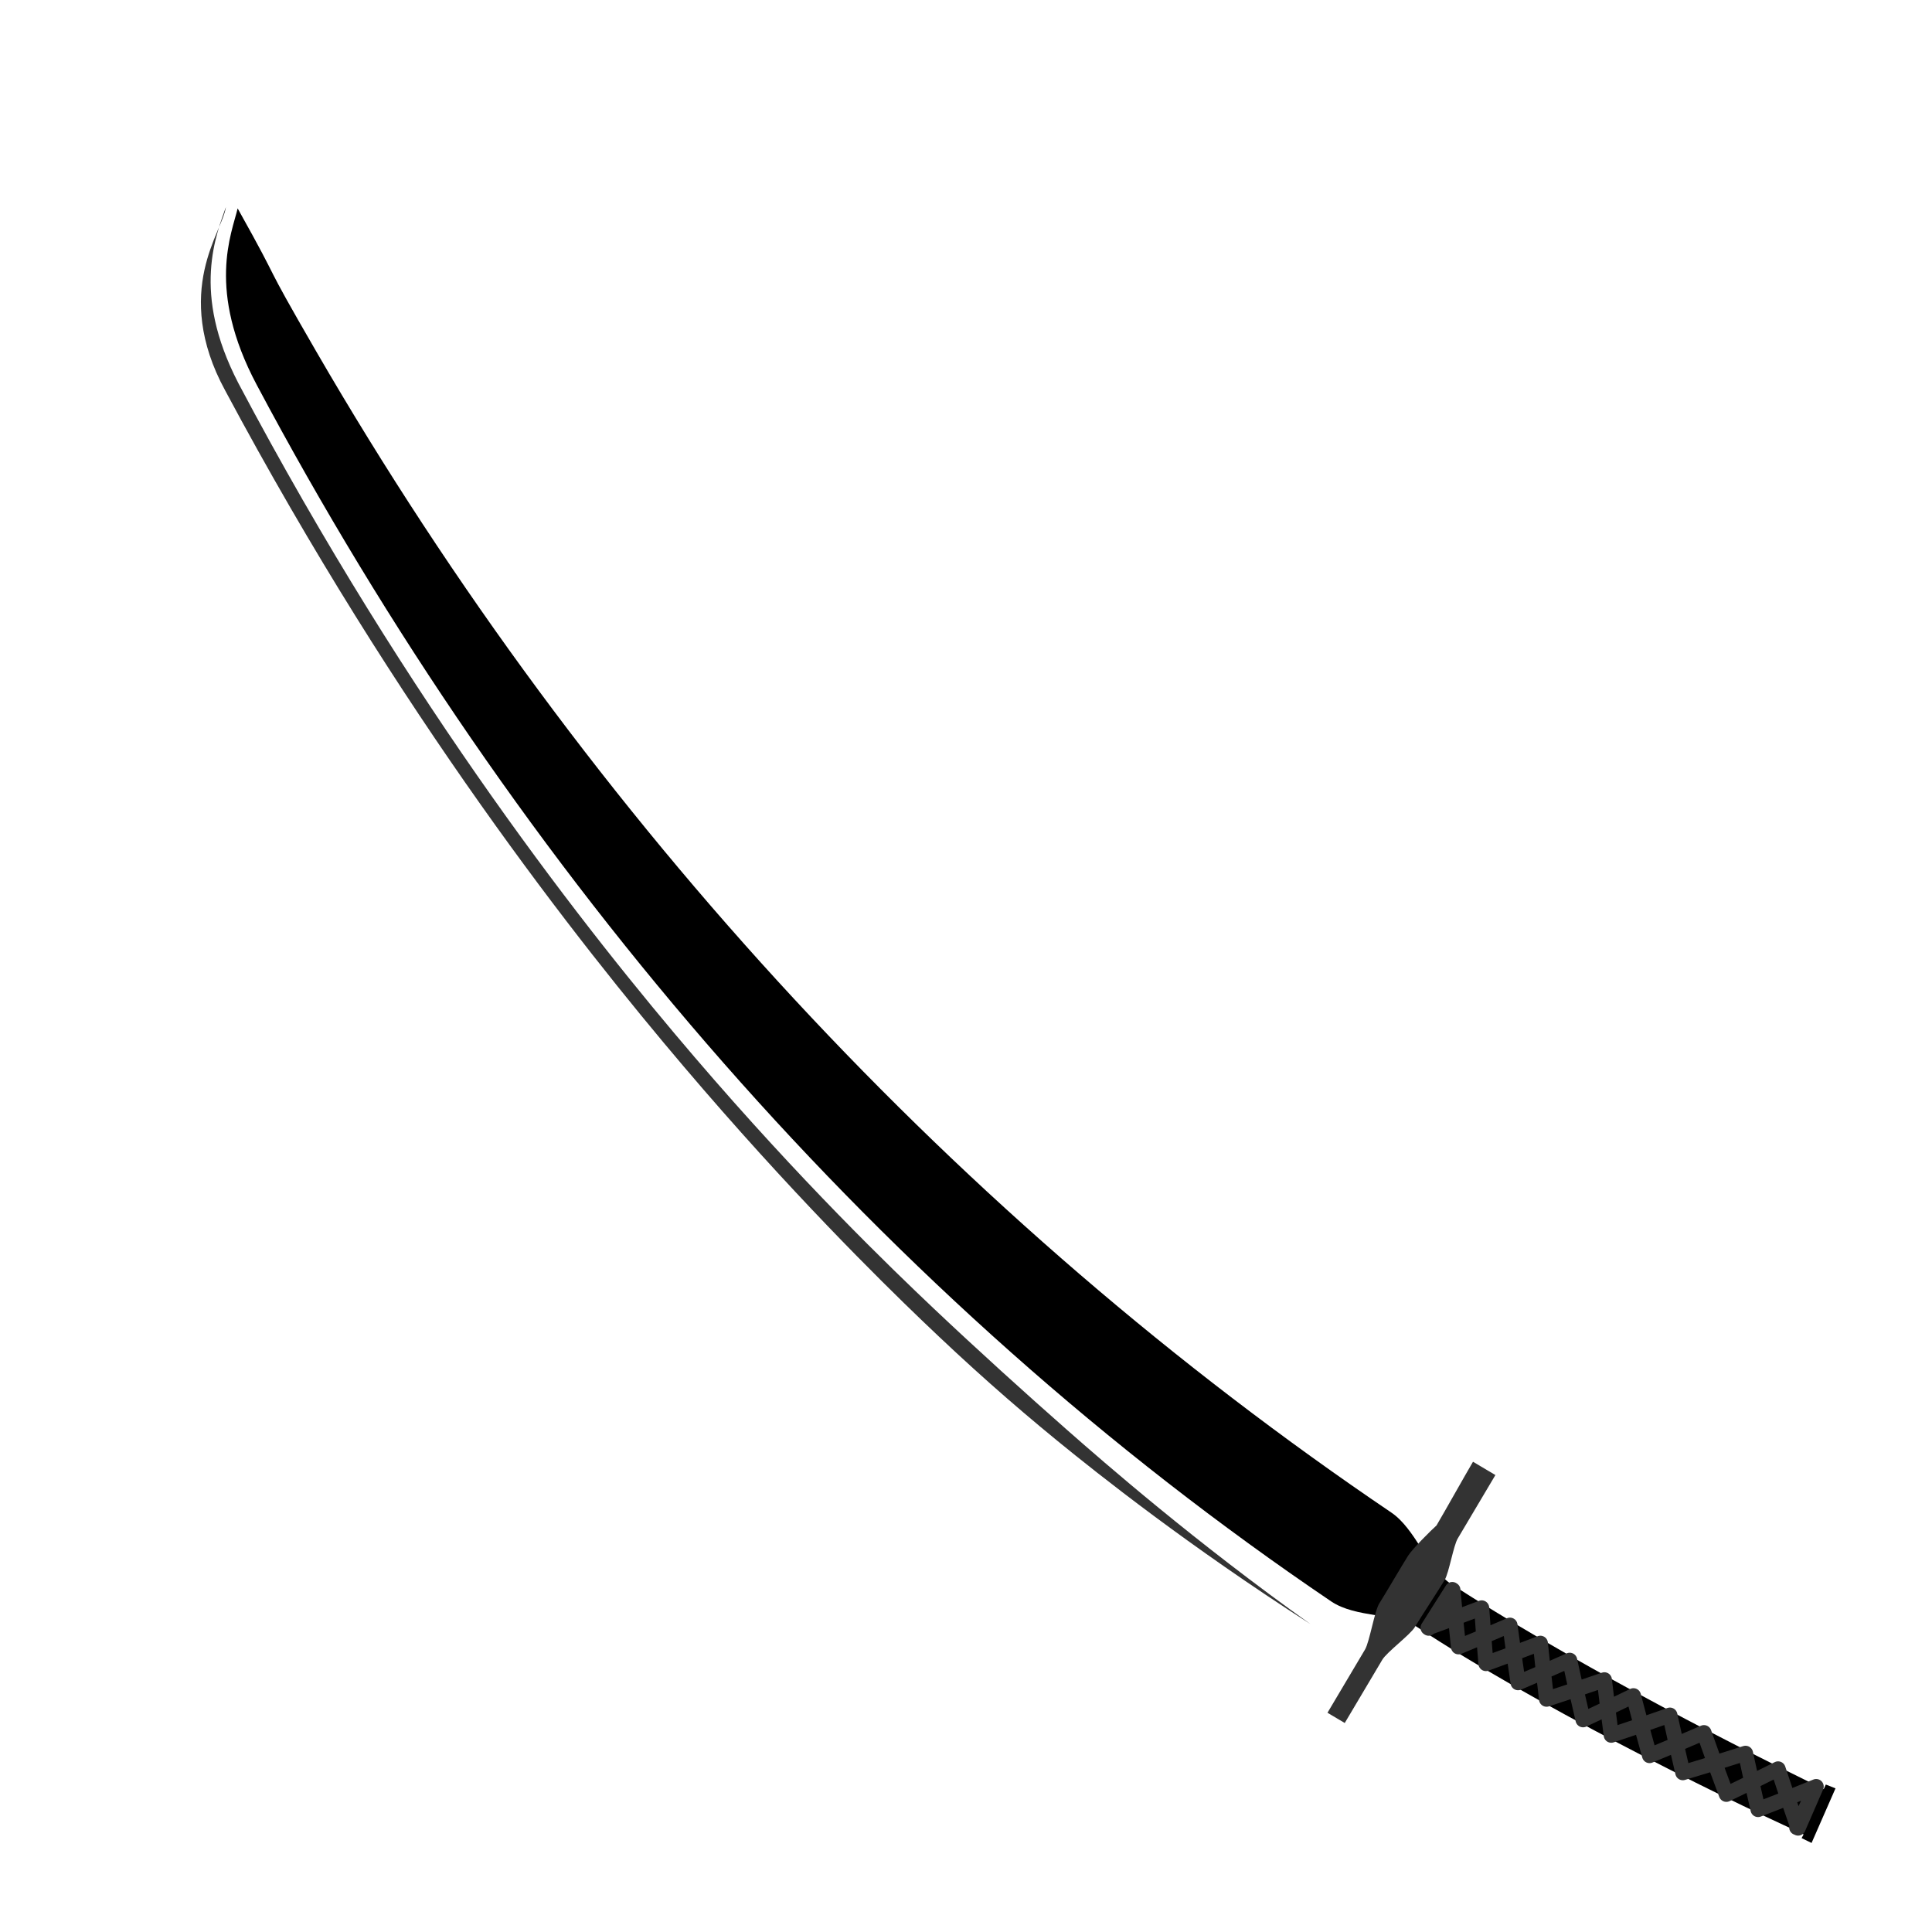
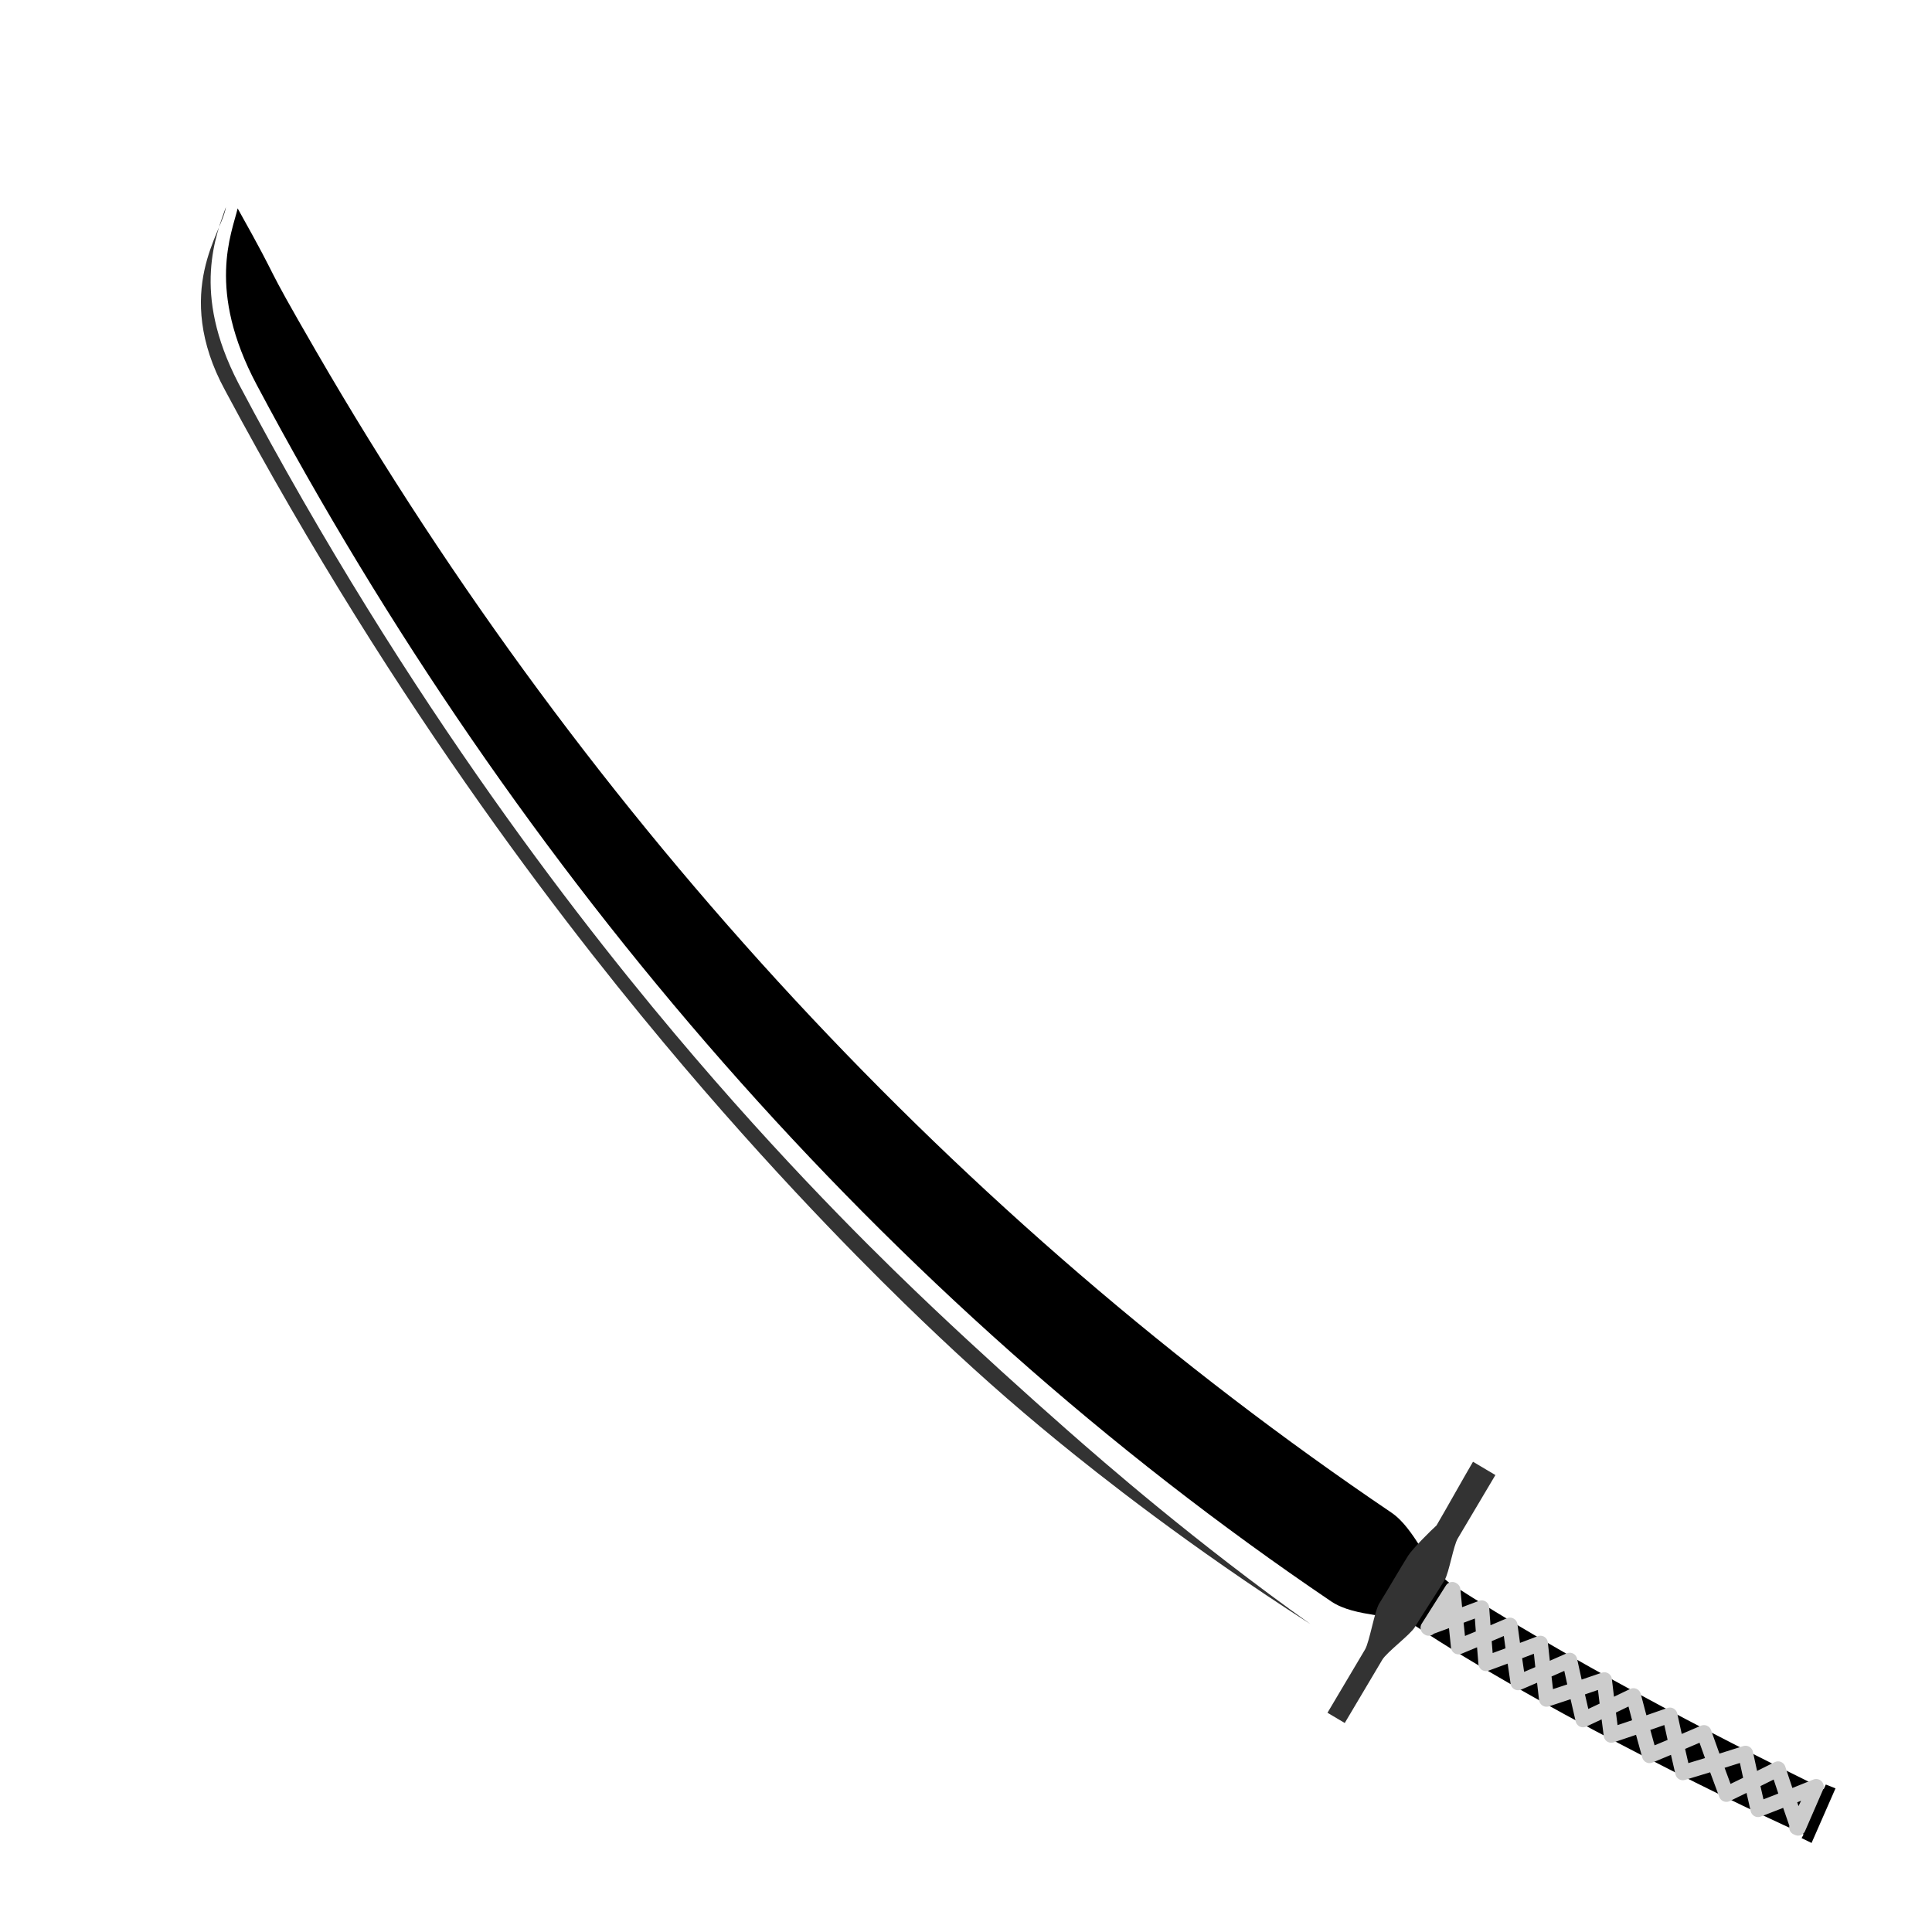
<svg xmlns="http://www.w3.org/2000/svg" xmlns:xlink="http://www.w3.org/1999/xlink" id="svg4689" version="1.1" viewBox="0 0 128 128" height="128" width="128">
  <defs id="defs4683">
    <linearGradient id="linearGradient887">
      <stop style="stop-color:#76d5a3;stop-opacity:1" offset="0" id="stop883" />
      <stop style="stop-color:#3cb215;stop-opacity:1" offset="1" id="stop885" />
    </linearGradient>
    <linearGradient xlink:href="#linearGradient887" id="linearGradient1023" gradientUnits="userSpaceOnUse" x1="25.958" y1="389.59" x2="25.958" y2="422.266" gradientTransform="translate(24.04163,0.3535534)" />
    <linearGradient id="linearGradient903-1">
      <stop style="stop-color:#6f6f6f;stop-opacity:1" offset="0" id="stop899-1" />
      <stop style="stop-color:#494949;stop-opacity:1" offset="1" id="stop901-30" />
    </linearGradient>
    <linearGradient xlink:href="#linearGradient903-1" id="linearGradient905-0" x1="70" y1="360.357" x2="79.121" y2="355" gradientUnits="userSpaceOnUse" />
    <linearGradient id="linearGradient903-4">
      <stop style="stop-color:#0958b8;stop-opacity:1" offset="0" id="stop899-14" />
      <stop style="stop-color:#0a2b8c;stop-opacity:1" offset="1" id="stop901-32" />
    </linearGradient>
    <linearGradient id="linearGradient887-4">
      <stop style="stop-color:#fff1b9;stop-opacity:1" offset="0" id="stop883-0" />
      <stop style="stop-color:#e8d376;stop-opacity:1" offset="1" id="stop885-4" />
    </linearGradient>
    <linearGradient xlink:href="#linearGradient887-4" id="linearGradient1028-4" gradientUnits="userSpaceOnUse" gradientTransform="translate(-89.89519,-137.9233)" x1="-8.886" y1="361.192" x2="-8.886" y2="383.013" />
    <linearGradient gradientTransform="translate(-50,-320)" gradientUnits="userSpaceOnUse" y2="355" x2="79.121" y1="360.357" x1="70" id="linearGradient905-2-8" xlink:href="#linearGradient903-4" />
  </defs>
  <g style="opacity:1" transform="translate(0,-536.7083)" id="layer1" />
  <g transform="translate(0,-372)" id="layer4" style="display:inline">
    <g style="opacity:1" transform="translate(-148.7811,-274.6184)" id="layer1-7" />
    <g transform="translate(-148.7811,-109.9101)" id="layer3-0" style="opacity:1" />
    <g transform="translate(-148.7811,-109.9101)" id="layer2-9" style="opacity:1" />
    <circle style="opacity:1;fill:#c18e1c;fill-opacity:1;stroke:#000000;stroke-width:0.25;stroke-linecap:round;stroke-linejoin:round" id="circle2495" cx="-22.037" cy="389.549" r="9.091" />
    <circle r="9.091" cy="413.02" cx="-22.037" id="circle2544" style="opacity:1;fill:#3db217;fill-opacity:1;stroke:#000000;stroke-width:0.25;stroke-linecap:round;stroke-linejoin:round" />
    <circle style="opacity:1;fill:#6f6f6f;fill-opacity:1;stroke:#000000;stroke-width:0.25;stroke-linecap:round;stroke-linejoin:round" id="circle2546" cx="-22.037" cy="436.49" r="9.091" />
    <circle r="9.091" cy="459.961" cx="-22.037" id="circle2548" style="opacity:1;fill:#ba3420;fill-opacity:1;stroke:#000000;stroke-width:0.25;stroke-linecap:round;stroke-linejoin:round" />
    <circle style="opacity:1;vector-effect:none;fill:#0958b8;fill-opacity:1;stroke:#000000;stroke-width:0.025;stroke-linecap:round;stroke-linejoin:round;stroke-miterlimit:4;stroke-dasharray:none;stroke-dashoffset:0;stroke-opacity:1" id="circle2550" cx="-22.037" cy="483.432" r="9.091" />
    <path d="m -38.638,389.388 a 9.091,9.091 0 0 1 -9.091,9.091 9.091,9.091 0 0 1 -9.091,-9.091 9.091,9.091 0 0 1 9.091,-9.091 9.091,9.091 0 0 1 9.091,9.091" style="opacity:1;fill:none;fill-opacity:1;stroke:#000000;stroke-width:5;stroke-linecap:round;stroke-linejoin:round;stroke-miterlimit:4;stroke-dasharray:none" id="circle2495-7" />
    <path d="m -38.638,389.388 a 9.091,9.091 0 0 1 -9.091,9.091 9.091,9.091 0 0 1 -9.091,-9.091 9.091,9.091 0 0 1 9.091,-9.091 9.091,9.091 0 0 1 9.091,9.091" style="opacity:1;fill:none;fill-opacity:1;stroke:#000000;stroke-width:5;stroke-linecap:round;stroke-linejoin:round;stroke-miterlimit:4;stroke-dasharray:none" id="circle2495-7-0" />
  </g>
  <g transform="translate(0,-372)" id="layer5" style="display:inline">
    <path style="opacity:1;vector-effect:none;fill:#000000;fill-opacity:1;fill-rule:nonzero;stroke:none;stroke-width:1;stroke-linecap:round;stroke-linejoin:round;stroke-miterlimit:4;stroke-dasharray:none;stroke-dashoffset:0;stroke-opacity:1;paint-order:normal" d="m 119.36,493.779 0.661,0.322 1.586,-3.618 -0.643,-0.253 -0.139,0.308 -0.099,-0.05 c -7.594,-3.731 -16.73,-8.492 -24.667,-13.594 -1.542,-1.144 -2.302,-3.616 -3.884,-4.686 -28.576,-19.329 -53.153,-45.731 -71.214,-76.907 -3.93,-6.785 -2.003,-3.757 -5.216,-9.495 -0.385,1.646 -2.083,5.393 1.263,11.689 17.226,32.41 41.527,60.537 71.184,80.601 1.637,1.107 4.275,0.763 5.714,1.712 7.608,5.015 19.424,10.914 25.493,13.671 l 0.094,0.058 z" id="path1229" />
    <path id="path1234" d="m 14.966,385.716 c -0.028,0.211 -0.105,0.457 -0.21,0.734 -0.105,0.277 -0.238,0.585 -0.381,0.929 -0.285,0.684 -0.615,1.518 -0.831,2.516 -0.217,1 -0.32,2.174 -0.144,3.515 0.176,1.342 0.632,2.834 1.51,4.446 11.49,21.508 23.479,36.667 30.382,44.795 7.042,8.291 13.015,14.169 15.787,16.829 3.131,3.004 5.915,5.477 8.995,7.995 2.696,2.204 8.682,6.954 16.742,12.122 -7.695,-5.488 -13.607,-10.651 -16.118,-12.859 -2.627,-2.31 -6.053,-5.411 -8.853,-8.063 -2.789,-2.641 -8.77,-8.397 -15.83,-16.642 -6.933,-8.096 -18.847,-23.133 -30.223,-44.647 -0.794,-1.536 -1.273,-2.903 -1.542,-4.124 -0.27,-1.225 -0.333,-2.324 -0.276,-3.308 0.057,-0.986 0.235,-1.843 0.437,-2.563 0.1,-0.358 0.205,-0.678 0.302,-0.957 0.097,-0.279 0.184,-0.517 0.253,-0.718 z" style="opacity:1;vector-effect:none;fill:#333333;fill-opacity:1;fill-rule:nonzero;stroke:none;stroke-width:1;stroke-linecap:round;stroke-linejoin:round;stroke-miterlimit:4;stroke-dasharray:none;stroke-dashoffset:0;stroke-opacity:1;paint-order:normal" />
-     <path id="path1223" d="m 94.654,479.872 1.605,-2.535 c 0.112,1.254 0.235,2.511 0.37,3.769 1.144,-0.469 2.28,-0.947 3.41,-1.434 0.167,1.268 0.346,2.538 0.538,3.811 1.147,-0.486 2.287,-0.982 3.419,-1.486 0.28,1.313 0.575,2.626 0.885,3.942 1.121,-0.522 2.234,-1.053 3.339,-1.592 0.34,1.321 0.696,2.643 1.068,3.965 1.21,-0.496 2.411,-1.003 3.603,-1.52 0.477,1.363 0.972,2.725 1.485,4.087 1.151,-0.552 2.293,-1.114 3.426,-1.685 0.427,1.307 0.869,2.614 1.328,3.921 0.399,-0.917 0.797,-1.834 1.196,-2.752 m -24.108,-13.053 -1.605,2.534 c 1.191,-0.429 2.375,-0.869 3.551,-1.317 0.084,1.227 0.179,2.457 0.284,3.688 1.21,-0.438 2.411,-0.887 3.605,-1.345 0.125,1.233 0.262,2.468 0.41,3.706 1.285,-0.416 2.562,-0.845 3.83,-1.285 0.141,1.222 0.293,2.446 0.457,3.671 1.304,-0.432 2.599,-0.876 3.884,-1.332 0.272,1.271 0.558,2.543 0.857,3.815 1.395,-0.414 2.78,-0.842 4.154,-1.285 0.264,1.241 0.541,2.483 0.831,3.726 1.294,-0.495 2.577,-1.002 3.85,-1.522 -0.429,0.904 -0.858,1.807 -1.287,2.711" style="display:inline;opacity:1;vector-effect:none;fill:none;fill-opacity:1;fill-rule:nonzero;stroke:#333333;stroke-width:1;stroke-linecap:round;stroke-linejoin:round;stroke-miterlimit:4;stroke-dasharray:none;stroke-dashoffset:0;stroke-opacity:1;paint-order:normal" />
+     <path id="path1223" d="m 94.654,479.872 1.605,-2.535 c 0.112,1.254 0.235,2.511 0.37,3.769 1.144,-0.469 2.28,-0.947 3.41,-1.434 0.167,1.268 0.346,2.538 0.538,3.811 1.147,-0.486 2.287,-0.982 3.419,-1.486 0.28,1.313 0.575,2.626 0.885,3.942 1.121,-0.522 2.234,-1.053 3.339,-1.592 0.34,1.321 0.696,2.643 1.068,3.965 1.21,-0.496 2.411,-1.003 3.603,-1.52 0.477,1.363 0.972,2.725 1.485,4.087 1.151,-0.552 2.293,-1.114 3.426,-1.685 0.427,1.307 0.869,2.614 1.328,3.921 0.399,-0.917 0.797,-1.834 1.196,-2.752 m -24.108,-13.053 -1.605,2.534 c 1.191,-0.429 2.375,-0.869 3.551,-1.317 0.084,1.227 0.179,2.457 0.284,3.688 1.21,-0.438 2.411,-0.887 3.605,-1.345 0.125,1.233 0.262,2.468 0.41,3.706 1.285,-0.416 2.562,-0.845 3.83,-1.285 0.141,1.222 0.293,2.446 0.457,3.671 1.304,-0.432 2.599,-0.876 3.884,-1.332 0.272,1.271 0.558,2.543 0.857,3.815 1.395,-0.414 2.78,-0.842 4.154,-1.285 0.264,1.241 0.541,2.483 0.831,3.726 1.294,-0.495 2.577,-1.002 3.85,-1.522 -0.429,0.904 -0.858,1.807 -1.287,2.711" style="display:inline;opacity:1;vector-effect:none;fill:none;fill-opacity:1;fill-rule:nonzero;stroke:#cccccc;stroke-width:1;stroke-linecap:round;stroke-linejoin:round;stroke-miterlimit:4;stroke-dasharray:none;stroke-dashoffset:0;stroke-opacity:1;paint-order:normal" />
    <path style="opacity:1;vector-effect:none;fill:#333333;fill-opacity:1;fill-rule:nonzero;stroke:none;stroke-width:1;stroke-linecap:round;stroke-linejoin:round;stroke-miterlimit:4;stroke-dasharray:none;stroke-dashoffset:0;stroke-opacity:1;paint-order:normal" d="m 89.093,486.153 c 0.497,-0.838 1.989,-3.35 2.486,-4.188 0.303,-0.511 1.86,-1.661 2.163,-2.172 0.377,-0.635 1.596,-2.485 1.973,-3.119 0.286,-0.482 0.578,-2.263 0.864,-2.745 0.499,-0.841 1.996,-3.363 2.495,-4.203 l -1.484,-0.881 c -0.499,0.841 -1.918,3.378 -2.417,4.219 -0.38,0.341 -1.573,1.526 -1.876,1.997 -0.399,0.62 -1.51,2.539 -1.909,3.159 -0.322,0.5 -0.65,2.555 -0.953,3.067 -0.497,0.838 -1.989,3.35 -2.486,4.188 z" id="path4975" />
  </g>
  <g transform="translate(0,-372)" id="layer3" style="display:none">
    <path style="display:inline;opacity:1;vector-effect:none;fill:#333333;fill-opacity:1;fill-rule:nonzero;stroke:none;stroke-width:1;stroke-linecap:round;stroke-linejoin:round;stroke-miterlimit:4;stroke-dasharray:none;stroke-dashoffset:0;stroke-opacity:1;paint-order:normal" d="m 120.351,490.426 c -7.937,-3.606 -15.329,-7.485 -24.199,-14.063 -1.542,-1.144 -2.396,-3.084 -3.977,-4.154 -28.576,-19.329 -53.153,-45.731 -71.214,-76.907 -3.93,-6.785 -3.409,-5.663 -7.872,-10.214 0.736,5.493 0.573,6.111 3.92,12.407 17.226,32.41 41.527,60.537 71.184,80.601 1.637,1.107 3.802,1.149 5.526,2.087 7.964,4.331 19.362,10.132 25.43,12.889 z" id="path1219" />
    <path style="display:inline;opacity:1;vector-effect:none;fill:none;fill-opacity:1;fill-rule:nonzero;stroke:#aa0000;stroke-width:4.53;stroke-linecap:round;stroke-linejoin:round;stroke-miterlimit:4;stroke-dasharray:none;stroke-dashoffset:0;stroke-opacity:0.368;paint-order:normal" d="M 119.75,491.75 C 73.823,470.886 36.161,432.315 13.088,385.088" id="path1249" />
    <path id="path1246" style="display:inline;opacity:1;vector-effect:none;fill:none;fill-opacity:1;fill-rule:nonzero;stroke:#333333;stroke-width:1;stroke-linecap:round;stroke-linejoin:round;stroke-miterlimit:4;stroke-dasharray:none;stroke-dashoffset:0;stroke-opacity:0.368;paint-order:normal" d="m 110.441,436 v 3 l -2.077,-3 -1.945,3 -2.166,-3 -1.989,3 -2.431,-3 -1.945,3 -2.519,-3 -2.254,3 -2.828,-3 -2.121,3 -2.563,-3 0.044,3 m 24.837,0 v -3 l -2.077,3 -1.945,-3 -2.166,3 -1.989,-3 -2.431,3 -1.945,-3 -2.519,3 -2.254,-3 -2.828,3 -2.121,-3 -2.563,3 0.044,-3" />
  </g>
  <g transform="translate(0,-372)" id="layer2" />
</svg>
